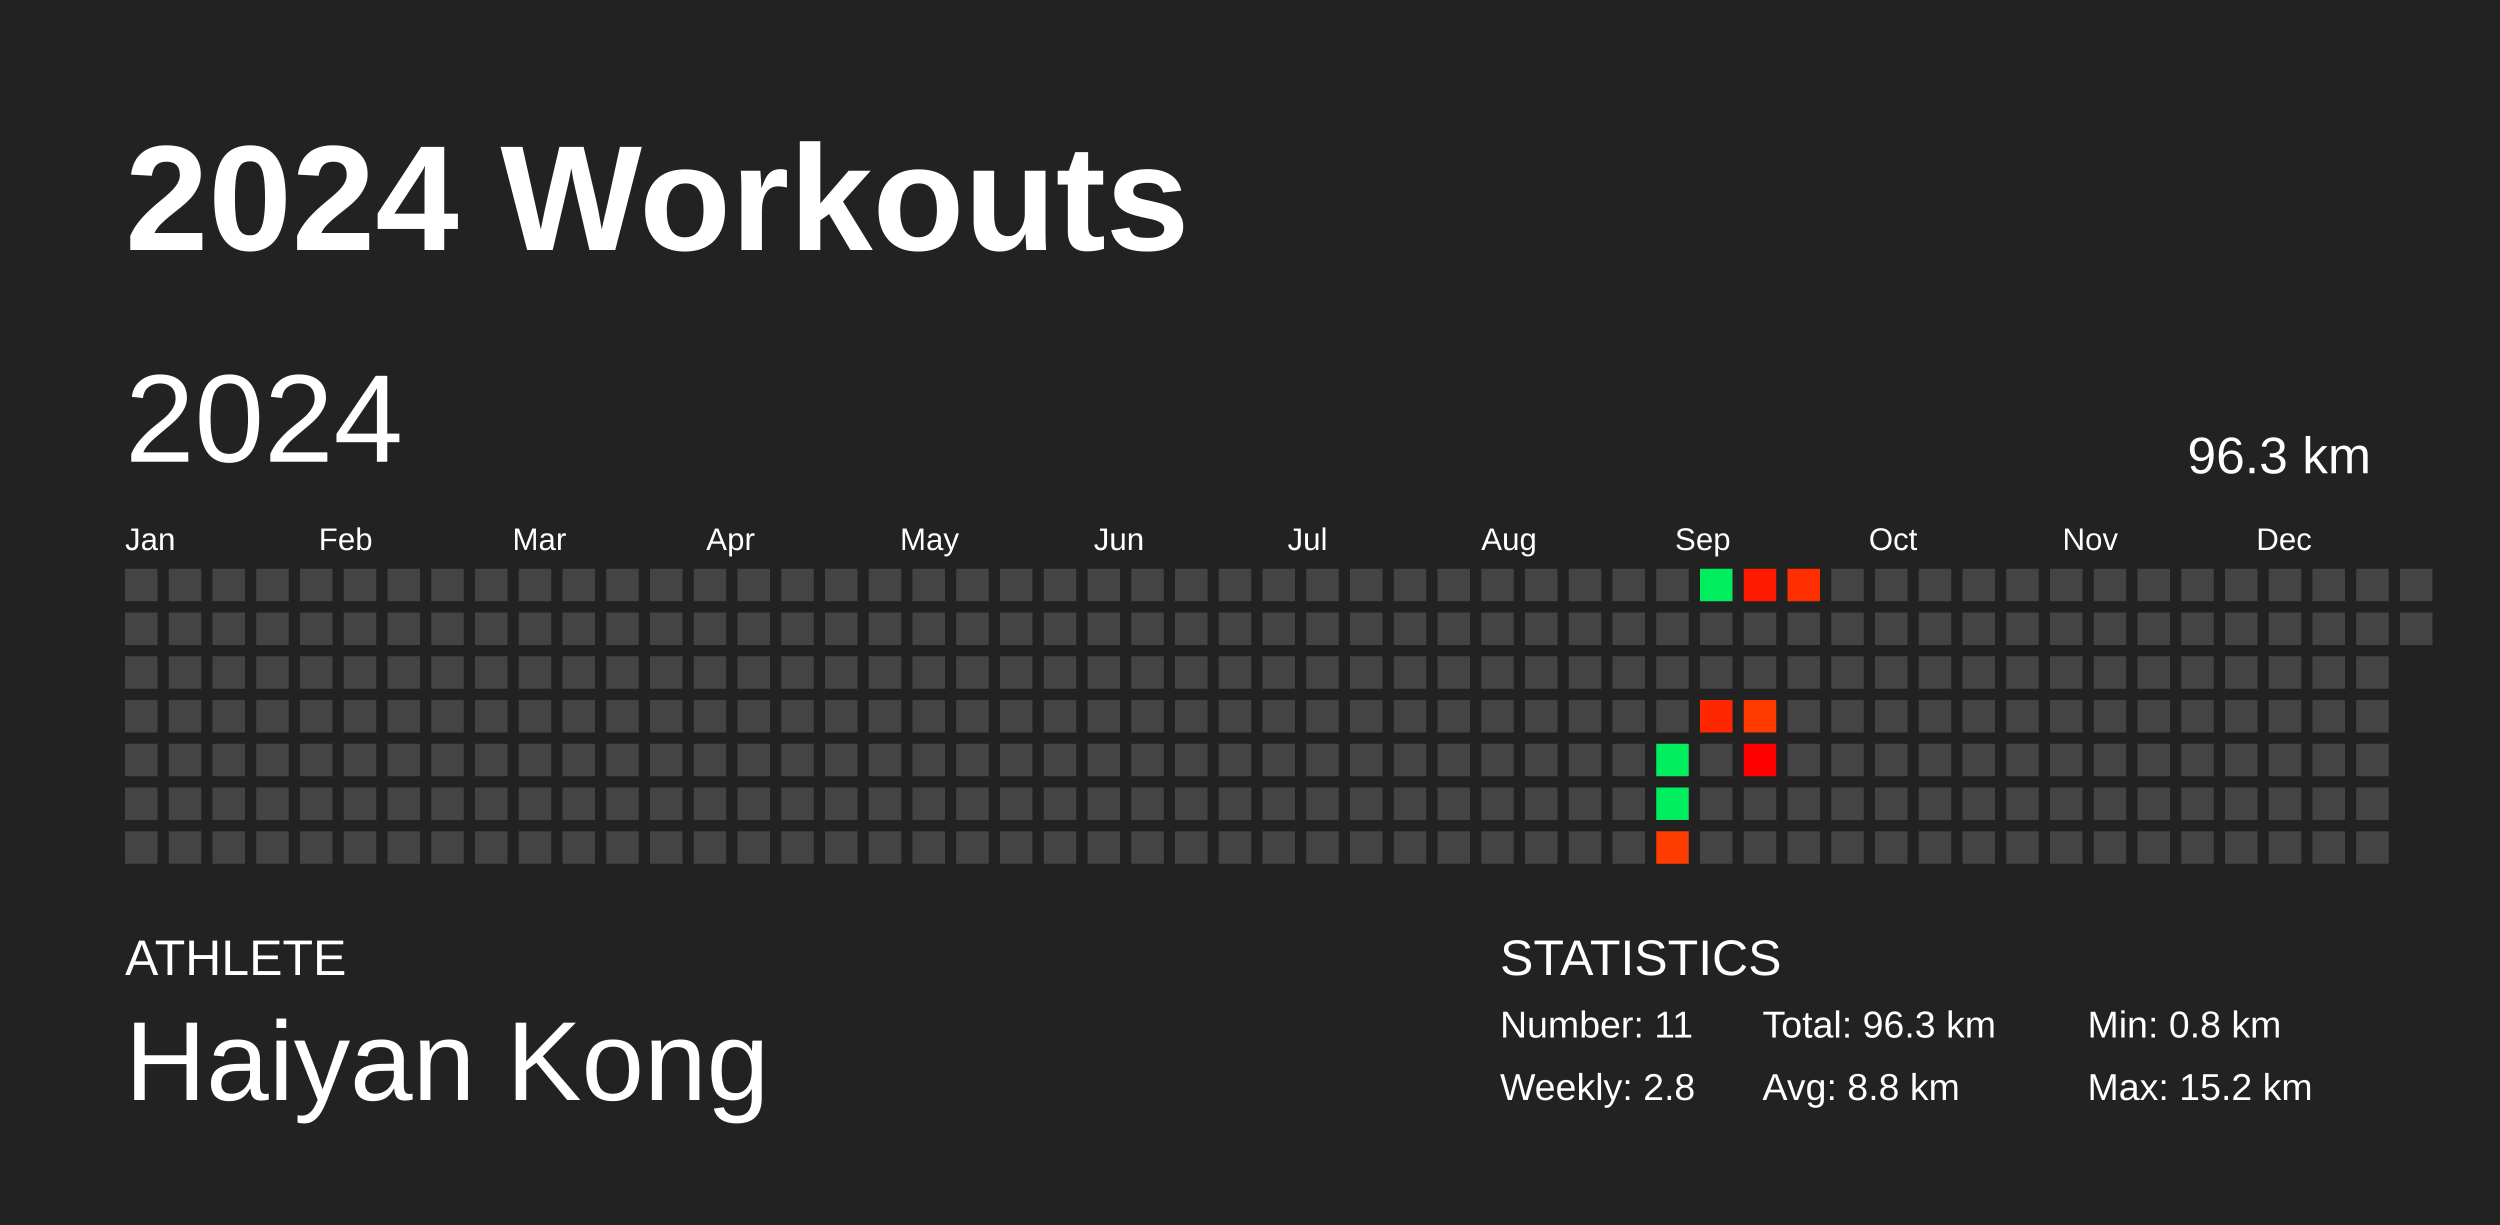
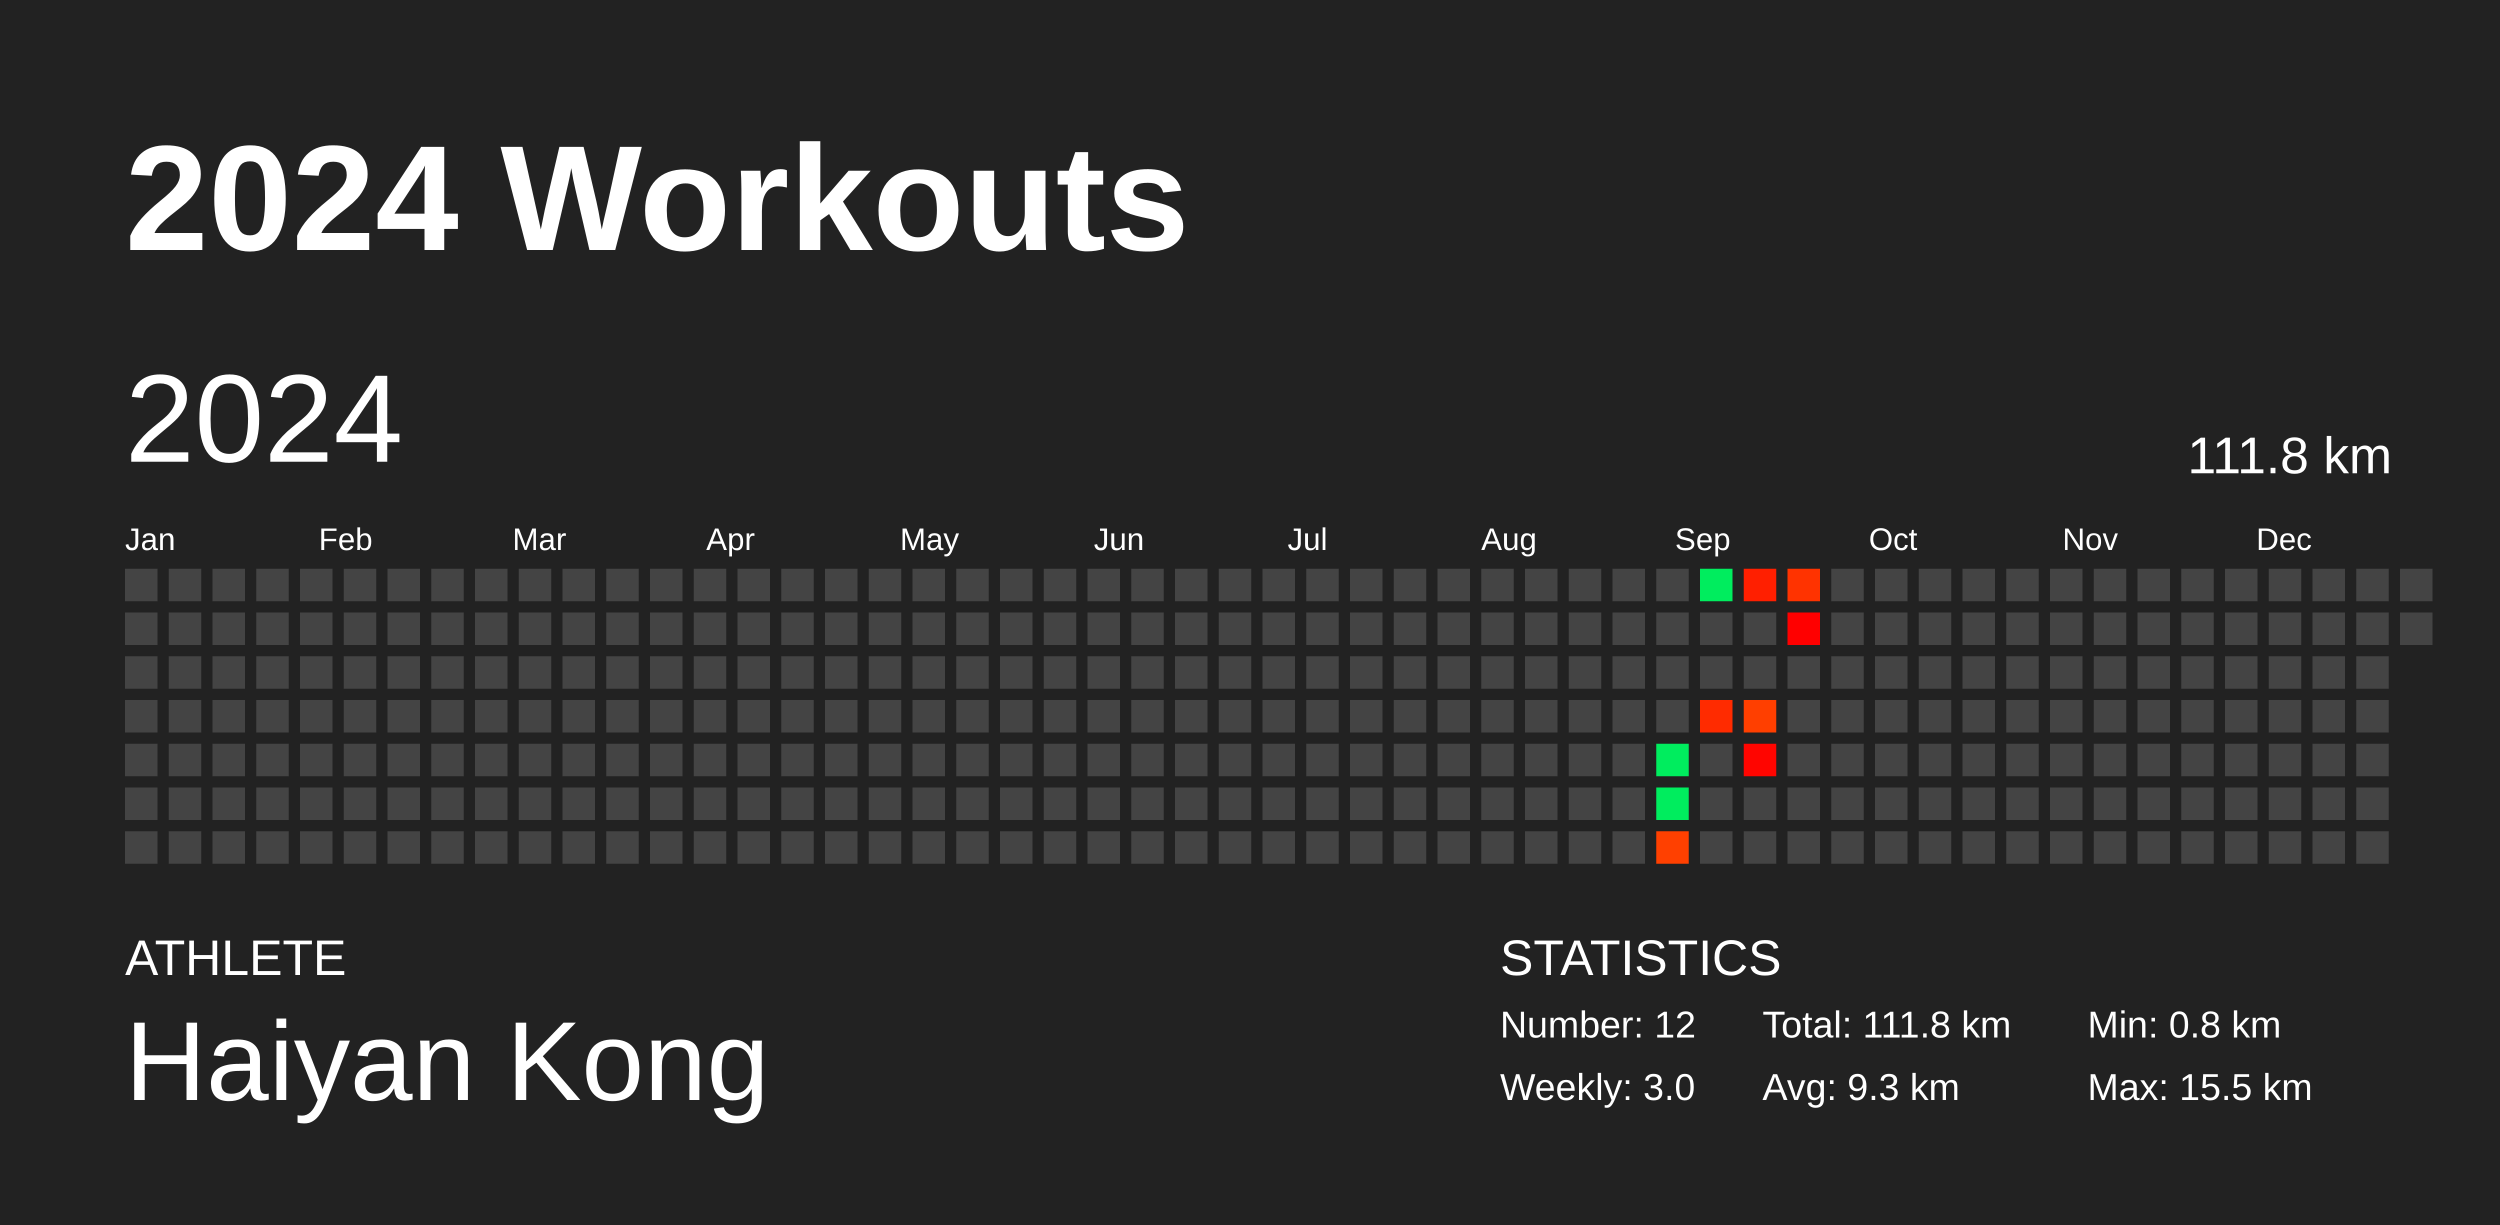
<svg xmlns="http://www.w3.org/2000/svg" baseProfile="full" height="98mm" version="1.1" viewBox="0,0,200,98" width="200mm">
  <defs />
  <rect fill="#222222" height="98" width="200" x="0" y="0" />
  <text fill="#FFFFFF" style="font-size:12px; font-family:Arial; font-weight:bold;" x="10" y="20">2024 Workouts</text>
  <text fill="#FFFFFF" style="font-size:4px; font-family:Arial" x="10" y="78">ATHLETE</text>
  <text fill="#FFFFFF" style="font-size:9px; font-family:Arial" x="10" y="88">Haiyan Kong</text>
  <text fill="#FFFFFF" style="font-size:4px; font-family:Arial" x="120" y="78">STATISTICS</text>
-   <text fill="#FFFFFF" style="font-size:3px; font-family:Arial" x="120" y="83">Number: 11</text>
-   <text fill="#FFFFFF" style="font-size:3px; font-family:Arial" x="120" y="88">Weekly: 2.8</text>
-   <text fill="#FFFFFF" style="font-size:3px; font-family:Arial" x="141" y="83">Total: 96.3 km</text>
-   <text fill="#FFFFFF" style="font-size:3px; font-family:Arial" x="141" y="88">Avg: 8.8 km</text>
+   <text fill="#FFFFFF" style="font-size:3px; font-family:Arial" x="120" y="83">Number: 12</text>
+   <text fill="#FFFFFF" style="font-size:3px; font-family:Arial" x="120" y="88">Weekly: 3.0</text>
+   <text fill="#FFFFFF" style="font-size:3px; font-family:Arial" x="141" y="83">Total: 111.8 km</text>
+   <text fill="#FFFFFF" style="font-size:3px; font-family:Arial" x="141" y="88">Avg: 9.3 km</text>
  <text fill="#FFFFFF" style="font-size:3px; font-family:Arial" x="167" y="83">Min: 0.8 km</text>
-   <text fill="#FFFFFF" style="font-size:3px; font-family:Arial" x="167" y="88">Max: 15.2 km</text>
+   <text fill="#FFFFFF" style="font-size:3px; font-family:Arial" x="167" y="88">Max: 15.5 km</text>
  <text dominant-baseline="hanging" fill="#FFFFFF" style="font-size:10.0px; font-family:Arial;" x="10" y="30">2024</text>
-   <text dominant-baseline="hanging" fill="#FFFFFF" style="font-size:4.125px; font-family:Arial;" x="175" y="35">96.3 km</text>
+   <text dominant-baseline="hanging" fill="#FFFFFF" style="font-size:4.125px; font-family:Arial;" x="175" y="35">111.8 km</text>
  <text fill="#FFFFFF" style="font-size:2.5px; font-family:Arial" x="10.0" y="44">Jan</text>
  <text fill="#FFFFFF" style="font-size:2.5px; font-family:Arial" x="25.5" y="44">Feb</text>
  <text fill="#FFFFFF" style="font-size:2.5px; font-family:Arial" x="41.0" y="44">Mar</text>
  <text fill="#FFFFFF" style="font-size:2.5px; font-family:Arial" x="56.5" y="44">Apr</text>
  <text fill="#FFFFFF" style="font-size:2.5px; font-family:Arial" x="72.0" y="44">May</text>
  <text fill="#FFFFFF" style="font-size:2.5px; font-family:Arial" x="87.5" y="44">Jun</text>
  <text fill="#FFFFFF" style="font-size:2.5px; font-family:Arial" x="103.0" y="44">Jul</text>
  <text fill="#FFFFFF" style="font-size:2.5px; font-family:Arial" x="118.5" y="44">Aug</text>
  <text fill="#FFFFFF" style="font-size:2.5px; font-family:Arial" x="134.0" y="44">Sep</text>
  <text fill="#FFFFFF" style="font-size:2.5px; font-family:Arial" x="149.5" y="44">Oct</text>
  <text fill="#FFFFFF" style="font-size:2.5px; font-family:Arial" x="165.0" y="44">Nov</text>
  <text fill="#FFFFFF" style="font-size:2.5px; font-family:Arial" x="180.5" y="44">Dec</text>
  <rect fill="#444444" height="2.6" width="2.6" x="10.0" y="45.5" />
  <rect fill="#444444" height="2.6" width="2.6" x="10.0" y="49.0" />
  <rect fill="#444444" height="2.6" width="2.6" x="10.0" y="52.5" />
  <rect fill="#444444" height="2.6" width="2.6" x="10.0" y="56.0" />
  <rect fill="#444444" height="2.6" width="2.6" x="10.0" y="59.5" />
  <rect fill="#444444" height="2.6" width="2.6" x="10.0" y="63.0" />
  <rect fill="#444444" height="2.6" width="2.6" x="10.0" y="66.5" />
  <rect fill="#444444" height="2.6" width="2.6" x="13.5" y="45.5" />
  <rect fill="#444444" height="2.6" width="2.6" x="13.5" y="49.0" />
  <rect fill="#444444" height="2.6" width="2.6" x="13.5" y="52.5" />
  <rect fill="#444444" height="2.6" width="2.6" x="13.5" y="56.0" />
  <rect fill="#444444" height="2.6" width="2.6" x="13.5" y="59.5" />
  <rect fill="#444444" height="2.6" width="2.6" x="13.5" y="63.0" />
  <rect fill="#444444" height="2.6" width="2.6" x="13.5" y="66.5" />
  <rect fill="#444444" height="2.6" width="2.6" x="17.0" y="45.5" />
  <rect fill="#444444" height="2.6" width="2.6" x="17.0" y="49.0" />
  <rect fill="#444444" height="2.6" width="2.6" x="17.0" y="52.5" />
  <rect fill="#444444" height="2.6" width="2.6" x="17.0" y="56.0" />
  <rect fill="#444444" height="2.6" width="2.6" x="17.0" y="59.5" />
  <rect fill="#444444" height="2.6" width="2.6" x="17.0" y="63.0" />
  <rect fill="#444444" height="2.6" width="2.6" x="17.0" y="66.5" />
  <rect fill="#444444" height="2.6" width="2.6" x="20.5" y="45.5" />
  <rect fill="#444444" height="2.6" width="2.6" x="20.5" y="49.0" />
  <rect fill="#444444" height="2.6" width="2.6" x="20.5" y="52.5" />
  <rect fill="#444444" height="2.6" width="2.6" x="20.5" y="56.0" />
  <rect fill="#444444" height="2.6" width="2.6" x="20.5" y="59.5" />
  <rect fill="#444444" height="2.6" width="2.6" x="20.5" y="63.0" />
  <rect fill="#444444" height="2.6" width="2.6" x="20.5" y="66.5" />
  <rect fill="#444444" height="2.6" width="2.6" x="24.0" y="45.5" />
  <rect fill="#444444" height="2.6" width="2.6" x="24.0" y="49.0" />
  <rect fill="#444444" height="2.6" width="2.6" x="24.0" y="52.5" />
  <rect fill="#444444" height="2.6" width="2.6" x="24.0" y="56.0" />
  <rect fill="#444444" height="2.6" width="2.6" x="24.0" y="59.5" />
  <rect fill="#444444" height="2.6" width="2.6" x="24.0" y="63.0" />
  <rect fill="#444444" height="2.6" width="2.6" x="24.0" y="66.5" />
  <rect fill="#444444" height="2.6" width="2.6" x="27.5" y="45.5" />
  <rect fill="#444444" height="2.6" width="2.6" x="27.5" y="49.0" />
  <rect fill="#444444" height="2.6" width="2.6" x="27.5" y="52.5" />
  <rect fill="#444444" height="2.6" width="2.6" x="27.5" y="56.0" />
  <rect fill="#444444" height="2.6" width="2.6" x="27.5" y="59.5" />
  <rect fill="#444444" height="2.6" width="2.6" x="27.5" y="63.0" />
  <rect fill="#444444" height="2.6" width="2.6" x="27.5" y="66.5" />
  <rect fill="#444444" height="2.6" width="2.6" x="31.0" y="45.5" />
  <rect fill="#444444" height="2.6" width="2.6" x="31.0" y="49.0" />
  <rect fill="#444444" height="2.6" width="2.6" x="31.0" y="52.5" />
  <rect fill="#444444" height="2.6" width="2.6" x="31.0" y="56.0" />
  <rect fill="#444444" height="2.6" width="2.6" x="31.0" y="59.5" />
  <rect fill="#444444" height="2.6" width="2.6" x="31.0" y="63.0" />
  <rect fill="#444444" height="2.6" width="2.6" x="31.0" y="66.5" />
  <rect fill="#444444" height="2.6" width="2.6" x="34.5" y="45.5" />
  <rect fill="#444444" height="2.6" width="2.6" x="34.5" y="49.0" />
  <rect fill="#444444" height="2.6" width="2.6" x="34.5" y="52.5" />
  <rect fill="#444444" height="2.6" width="2.6" x="34.5" y="56.0" />
  <rect fill="#444444" height="2.6" width="2.6" x="34.5" y="59.5" />
  <rect fill="#444444" height="2.6" width="2.6" x="34.5" y="63.0" />
  <rect fill="#444444" height="2.6" width="2.6" x="34.5" y="66.5" />
  <rect fill="#444444" height="2.6" width="2.6" x="38.0" y="45.5" />
  <rect fill="#444444" height="2.6" width="2.6" x="38.0" y="49.0" />
  <rect fill="#444444" height="2.6" width="2.6" x="38.0" y="52.5" />
  <rect fill="#444444" height="2.6" width="2.6" x="38.0" y="56.0" />
  <rect fill="#444444" height="2.6" width="2.6" x="38.0" y="59.5" />
  <rect fill="#444444" height="2.6" width="2.6" x="38.0" y="63.0" />
  <rect fill="#444444" height="2.6" width="2.6" x="38.0" y="66.5" />
  <rect fill="#444444" height="2.6" width="2.6" x="41.5" y="45.5" />
  <rect fill="#444444" height="2.6" width="2.6" x="41.5" y="49.0" />
  <rect fill="#444444" height="2.6" width="2.6" x="41.5" y="52.5" />
  <rect fill="#444444" height="2.6" width="2.6" x="41.5" y="56.0" />
  <rect fill="#444444" height="2.6" width="2.6" x="41.5" y="59.5" />
  <rect fill="#444444" height="2.6" width="2.6" x="41.5" y="63.0" />
  <rect fill="#444444" height="2.6" width="2.6" x="41.5" y="66.5" />
  <rect fill="#444444" height="2.6" width="2.6" x="45.0" y="45.5" />
  <rect fill="#444444" height="2.6" width="2.6" x="45.0" y="49.0" />
  <rect fill="#444444" height="2.6" width="2.6" x="45.0" y="52.5" />
  <rect fill="#444444" height="2.6" width="2.6" x="45.0" y="56.0" />
  <rect fill="#444444" height="2.6" width="2.6" x="45.0" y="59.5" />
  <rect fill="#444444" height="2.6" width="2.6" x="45.0" y="63.0" />
  <rect fill="#444444" height="2.6" width="2.6" x="45.0" y="66.5" />
  <rect fill="#444444" height="2.6" width="2.6" x="48.5" y="45.5" />
  <rect fill="#444444" height="2.6" width="2.6" x="48.5" y="49.0" />
  <rect fill="#444444" height="2.6" width="2.6" x="48.5" y="52.5" />
  <rect fill="#444444" height="2.6" width="2.6" x="48.5" y="56.0" />
  <rect fill="#444444" height="2.6" width="2.6" x="48.5" y="59.5" />
  <rect fill="#444444" height="2.6" width="2.6" x="48.5" y="63.0" />
  <rect fill="#444444" height="2.6" width="2.6" x="48.5" y="66.5" />
  <rect fill="#444444" height="2.6" width="2.6" x="52.0" y="45.5" />
  <rect fill="#444444" height="2.6" width="2.6" x="52.0" y="49.0" />
  <rect fill="#444444" height="2.6" width="2.6" x="52.0" y="52.5" />
  <rect fill="#444444" height="2.6" width="2.6" x="52.0" y="56.0" />
  <rect fill="#444444" height="2.6" width="2.6" x="52.0" y="59.5" />
  <rect fill="#444444" height="2.6" width="2.6" x="52.0" y="63.0" />
  <rect fill="#444444" height="2.6" width="2.6" x="52.0" y="66.5" />
  <rect fill="#444444" height="2.6" width="2.6" x="55.5" y="45.5" />
  <rect fill="#444444" height="2.6" width="2.6" x="55.5" y="49.0" />
  <rect fill="#444444" height="2.6" width="2.6" x="55.5" y="52.5" />
  <rect fill="#444444" height="2.6" width="2.6" x="55.5" y="56.0" />
  <rect fill="#444444" height="2.6" width="2.6" x="55.5" y="59.5" />
  <rect fill="#444444" height="2.6" width="2.6" x="55.5" y="63.0" />
  <rect fill="#444444" height="2.6" width="2.6" x="55.5" y="66.5" />
  <rect fill="#444444" height="2.6" width="2.6" x="59.0" y="45.5" />
  <rect fill="#444444" height="2.6" width="2.6" x="59.0" y="49.0" />
  <rect fill="#444444" height="2.6" width="2.6" x="59.0" y="52.5" />
  <rect fill="#444444" height="2.6" width="2.6" x="59.0" y="56.0" />
  <rect fill="#444444" height="2.6" width="2.6" x="59.0" y="59.5" />
  <rect fill="#444444" height="2.6" width="2.6" x="59.0" y="63.0" />
  <rect fill="#444444" height="2.6" width="2.6" x="59.0" y="66.5" />
  <rect fill="#444444" height="2.6" width="2.6" x="62.5" y="45.5" />
  <rect fill="#444444" height="2.6" width="2.6" x="62.5" y="49.0" />
  <rect fill="#444444" height="2.6" width="2.6" x="62.5" y="52.5" />
  <rect fill="#444444" height="2.6" width="2.6" x="62.5" y="56.0" />
  <rect fill="#444444" height="2.6" width="2.6" x="62.5" y="59.5" />
  <rect fill="#444444" height="2.6" width="2.6" x="62.5" y="63.0" />
  <rect fill="#444444" height="2.6" width="2.6" x="62.5" y="66.5" />
  <rect fill="#444444" height="2.6" width="2.6" x="66.0" y="45.5" />
  <rect fill="#444444" height="2.6" width="2.6" x="66.0" y="49.0" />
  <rect fill="#444444" height="2.6" width="2.6" x="66.0" y="52.5" />
  <rect fill="#444444" height="2.6" width="2.6" x="66.0" y="56.0" />
  <rect fill="#444444" height="2.6" width="2.6" x="66.0" y="59.5" />
  <rect fill="#444444" height="2.6" width="2.6" x="66.0" y="63.0" />
  <rect fill="#444444" height="2.6" width="2.6" x="66.0" y="66.5" />
  <rect fill="#444444" height="2.6" width="2.6" x="69.5" y="45.5" />
  <rect fill="#444444" height="2.6" width="2.6" x="69.5" y="49.0" />
  <rect fill="#444444" height="2.6" width="2.6" x="69.5" y="52.5" />
  <rect fill="#444444" height="2.6" width="2.6" x="69.5" y="56.0" />
  <rect fill="#444444" height="2.6" width="2.6" x="69.5" y="59.5" />
  <rect fill="#444444" height="2.6" width="2.6" x="69.5" y="63.0" />
  <rect fill="#444444" height="2.6" width="2.6" x="69.5" y="66.5" />
  <rect fill="#444444" height="2.6" width="2.6" x="73.0" y="45.5" />
  <rect fill="#444444" height="2.6" width="2.6" x="73.0" y="49.0" />
  <rect fill="#444444" height="2.6" width="2.6" x="73.0" y="52.5" />
  <rect fill="#444444" height="2.6" width="2.6" x="73.0" y="56.0" />
  <rect fill="#444444" height="2.6" width="2.6" x="73.0" y="59.5" />
  <rect fill="#444444" height="2.6" width="2.6" x="73.0" y="63.0" />
  <rect fill="#444444" height="2.6" width="2.6" x="73.0" y="66.5" />
  <rect fill="#444444" height="2.6" width="2.6" x="76.5" y="45.5" />
  <rect fill="#444444" height="2.6" width="2.6" x="76.5" y="49.0" />
  <rect fill="#444444" height="2.6" width="2.6" x="76.5" y="52.5" />
  <rect fill="#444444" height="2.6" width="2.6" x="76.5" y="56.0" />
  <rect fill="#444444" height="2.6" width="2.6" x="76.5" y="59.5" />
  <rect fill="#444444" height="2.6" width="2.6" x="76.5" y="63.0" />
  <rect fill="#444444" height="2.6" width="2.6" x="76.5" y="66.5" />
  <rect fill="#444444" height="2.6" width="2.6" x="80.0" y="45.5" />
  <rect fill="#444444" height="2.6" width="2.6" x="80.0" y="49.0" />
  <rect fill="#444444" height="2.6" width="2.6" x="80.0" y="52.5" />
  <rect fill="#444444" height="2.6" width="2.6" x="80.0" y="56.0" />
  <rect fill="#444444" height="2.6" width="2.6" x="80.0" y="59.5" />
  <rect fill="#444444" height="2.6" width="2.6" x="80.0" y="63.0" />
  <rect fill="#444444" height="2.6" width="2.6" x="80.0" y="66.5" />
  <rect fill="#444444" height="2.6" width="2.6" x="83.5" y="45.5" />
  <rect fill="#444444" height="2.6" width="2.6" x="83.5" y="49.0" />
  <rect fill="#444444" height="2.6" width="2.6" x="83.5" y="52.5" />
  <rect fill="#444444" height="2.6" width="2.6" x="83.5" y="56.0" />
  <rect fill="#444444" height="2.6" width="2.6" x="83.5" y="59.5" />
  <rect fill="#444444" height="2.6" width="2.6" x="83.5" y="63.0" />
  <rect fill="#444444" height="2.6" width="2.6" x="83.5" y="66.5" />
  <rect fill="#444444" height="2.6" width="2.6" x="87.0" y="45.5" />
  <rect fill="#444444" height="2.6" width="2.6" x="87.0" y="49.0" />
  <rect fill="#444444" height="2.6" width="2.6" x="87.0" y="52.5" />
  <rect fill="#444444" height="2.6" width="2.6" x="87.0" y="56.0" />
  <rect fill="#444444" height="2.6" width="2.6" x="87.0" y="59.5" />
  <rect fill="#444444" height="2.6" width="2.6" x="87.0" y="63.0" />
  <rect fill="#444444" height="2.6" width="2.6" x="87.0" y="66.5" />
  <rect fill="#444444" height="2.6" width="2.6" x="90.5" y="45.5" />
  <rect fill="#444444" height="2.6" width="2.6" x="90.5" y="49.0" />
  <rect fill="#444444" height="2.6" width="2.6" x="90.5" y="52.5" />
  <rect fill="#444444" height="2.6" width="2.6" x="90.5" y="56.0" />
  <rect fill="#444444" height="2.6" width="2.6" x="90.5" y="59.5" />
  <rect fill="#444444" height="2.6" width="2.6" x="90.5" y="63.0" />
  <rect fill="#444444" height="2.6" width="2.6" x="90.5" y="66.5" />
  <rect fill="#444444" height="2.6" width="2.6" x="94.0" y="45.5" />
  <rect fill="#444444" height="2.6" width="2.6" x="94.0" y="49.0" />
  <rect fill="#444444" height="2.6" width="2.6" x="94.0" y="52.5" />
  <rect fill="#444444" height="2.6" width="2.6" x="94.0" y="56.0" />
  <rect fill="#444444" height="2.6" width="2.6" x="94.0" y="59.5" />
  <rect fill="#444444" height="2.6" width="2.6" x="94.0" y="63.0" />
  <rect fill="#444444" height="2.6" width="2.6" x="94.0" y="66.5" />
  <rect fill="#444444" height="2.6" width="2.6" x="97.5" y="45.5" />
  <rect fill="#444444" height="2.6" width="2.6" x="97.5" y="49.0" />
  <rect fill="#444444" height="2.6" width="2.6" x="97.5" y="52.5" />
  <rect fill="#444444" height="2.6" width="2.6" x="97.5" y="56.0" />
  <rect fill="#444444" height="2.6" width="2.6" x="97.5" y="59.5" />
  <rect fill="#444444" height="2.6" width="2.6" x="97.5" y="63.0" />
  <rect fill="#444444" height="2.6" width="2.6" x="97.5" y="66.5" />
  <rect fill="#444444" height="2.6" width="2.6" x="101.0" y="45.5" />
  <rect fill="#444444" height="2.6" width="2.6" x="101.0" y="49.0" />
  <rect fill="#444444" height="2.6" width="2.6" x="101.0" y="52.5" />
  <rect fill="#444444" height="2.6" width="2.6" x="101.0" y="56.0" />
  <rect fill="#444444" height="2.6" width="2.6" x="101.0" y="59.5" />
  <rect fill="#444444" height="2.6" width="2.6" x="101.0" y="63.0" />
  <rect fill="#444444" height="2.6" width="2.6" x="101.0" y="66.5" />
  <rect fill="#444444" height="2.6" width="2.6" x="104.5" y="45.5" />
  <rect fill="#444444" height="2.6" width="2.6" x="104.5" y="49.0" />
  <rect fill="#444444" height="2.6" width="2.6" x="104.5" y="52.5" />
  <rect fill="#444444" height="2.6" width="2.6" x="104.5" y="56.0" />
  <rect fill="#444444" height="2.6" width="2.6" x="104.5" y="59.5" />
  <rect fill="#444444" height="2.6" width="2.6" x="104.5" y="63.0" />
  <rect fill="#444444" height="2.6" width="2.6" x="104.5" y="66.5" />
  <rect fill="#444444" height="2.6" width="2.6" x="108.0" y="45.5" />
  <rect fill="#444444" height="2.6" width="2.6" x="108.0" y="49.0" />
  <rect fill="#444444" height="2.6" width="2.6" x="108.0" y="52.5" />
  <rect fill="#444444" height="2.6" width="2.6" x="108.0" y="56.0" />
  <rect fill="#444444" height="2.6" width="2.6" x="108.0" y="59.5" />
  <rect fill="#444444" height="2.6" width="2.6" x="108.0" y="63.0" />
  <rect fill="#444444" height="2.6" width="2.6" x="108.0" y="66.5" />
  <rect fill="#444444" height="2.6" width="2.6" x="111.5" y="45.5" />
  <rect fill="#444444" height="2.6" width="2.6" x="111.5" y="49.0" />
  <rect fill="#444444" height="2.6" width="2.6" x="111.5" y="52.5" />
  <rect fill="#444444" height="2.6" width="2.6" x="111.5" y="56.0" />
  <rect fill="#444444" height="2.6" width="2.6" x="111.5" y="59.5" />
  <rect fill="#444444" height="2.6" width="2.6" x="111.5" y="63.0" />
  <rect fill="#444444" height="2.6" width="2.6" x="111.5" y="66.5" />
  <rect fill="#444444" height="2.6" width="2.6" x="115.0" y="45.5" />
  <rect fill="#444444" height="2.6" width="2.6" x="115.0" y="49.0" />
  <rect fill="#444444" height="2.6" width="2.6" x="115.0" y="52.5" />
  <rect fill="#444444" height="2.6" width="2.6" x="115.0" y="56.0" />
  <rect fill="#444444" height="2.6" width="2.6" x="115.0" y="59.5" />
  <rect fill="#444444" height="2.6" width="2.6" x="115.0" y="63.0" />
  <rect fill="#444444" height="2.6" width="2.6" x="115.0" y="66.5" />
  <rect fill="#444444" height="2.6" width="2.6" x="118.5" y="45.5" />
  <rect fill="#444444" height="2.6" width="2.6" x="118.5" y="49.0" />
  <rect fill="#444444" height="2.6" width="2.6" x="118.5" y="52.5" />
  <rect fill="#444444" height="2.6" width="2.6" x="118.5" y="56.0" />
  <rect fill="#444444" height="2.6" width="2.6" x="118.5" y="59.5" />
  <rect fill="#444444" height="2.6" width="2.6" x="118.5" y="63.0" />
  <rect fill="#444444" height="2.6" width="2.6" x="118.5" y="66.5" />
  <rect fill="#444444" height="2.6" width="2.6" x="122.0" y="45.5" />
  <rect fill="#444444" height="2.6" width="2.6" x="122.0" y="49.0" />
  <rect fill="#444444" height="2.6" width="2.6" x="122.0" y="52.5" />
  <rect fill="#444444" height="2.6" width="2.6" x="122.0" y="56.0" />
  <rect fill="#444444" height="2.6" width="2.6" x="122.0" y="59.5" />
  <rect fill="#444444" height="2.6" width="2.6" x="122.0" y="63.0" />
  <rect fill="#444444" height="2.6" width="2.6" x="122.0" y="66.5" />
  <rect fill="#444444" height="2.6" width="2.6" x="125.5" y="45.5" />
  <rect fill="#444444" height="2.6" width="2.6" x="125.5" y="49.0" />
  <rect fill="#444444" height="2.6" width="2.6" x="125.5" y="52.5" />
  <rect fill="#444444" height="2.6" width="2.6" x="125.5" y="56.0" />
  <rect fill="#444444" height="2.6" width="2.6" x="125.5" y="59.5" />
  <rect fill="#444444" height="2.6" width="2.6" x="125.5" y="63.0" />
  <rect fill="#444444" height="2.6" width="2.6" x="125.5" y="66.5" />
  <rect fill="#444444" height="2.6" width="2.6" x="129.0" y="45.5" />
  <rect fill="#444444" height="2.6" width="2.6" x="129.0" y="49.0" />
  <rect fill="#444444" height="2.6" width="2.6" x="129.0" y="52.5" />
  <rect fill="#444444" height="2.6" width="2.6" x="129.0" y="56.0" />
  <rect fill="#444444" height="2.6" width="2.6" x="129.0" y="59.5" />
  <rect fill="#444444" height="2.6" width="2.6" x="129.0" y="63.0" />
  <rect fill="#444444" height="2.6" width="2.6" x="129.0" y="66.5" />
  <rect fill="#444444" height="2.6" width="2.6" x="132.5" y="45.5" />
  <rect fill="#444444" height="2.6" width="2.6" x="132.5" y="49.0" />
  <rect fill="#444444" height="2.6" width="2.6" x="132.5" y="52.5" />
  <rect fill="#444444" height="2.6" width="2.6" x="132.5" y="56.0" />
  <rect fill="#00ed5e" height="2.6" width="2.6" x="132.5" y="59.5" />
  <rect fill="#00ed5e" height="2.6" width="2.6" x="132.5" y="63.0" />
-   <rect fill="#ff3c00" height="2.6" width="2.6" x="132.5" y="66.5" />
+   <rect fill="#ff4000" height="2.6" width="2.6" x="132.5" y="66.5" />
  <rect fill="#00ed5e" height="2.6" width="2.6" x="136.0" y="45.5" />
  <rect fill="#444444" height="2.6" width="2.6" x="136.0" y="49.0" />
  <rect fill="#444444" height="2.6" width="2.6" x="136.0" y="52.5" />
-   <rect fill="#ff2700" height="2.6" width="2.6" x="136.0" y="56.0" />
+   <rect fill="#ff2b00" height="2.6" width="2.6" x="136.0" y="56.0" />
  <rect fill="#444444" height="2.6" width="2.6" x="136.0" y="59.5" />
  <rect fill="#444444" height="2.6" width="2.6" x="136.0" y="63.0" />
  <rect fill="#444444" height="2.6" width="2.6" x="136.0" y="66.5" />
-   <rect fill="#ff1a00" height="2.6" width="2.6" x="139.5" y="45.5" />
+   <rect fill="#ff1f00" height="2.6" width="2.6" x="139.5" y="45.5" />
  <rect fill="#444444" height="2.6" width="2.6" x="139.5" y="49.0" />
  <rect fill="#444444" height="2.6" width="2.6" x="139.5" y="52.5" />
-   <rect fill="#ff3b00" height="2.6" width="2.6" x="139.5" y="56.0" />
-   <rect fill="#ff0000" height="2.6" width="2.6" x="139.5" y="59.5" />
+   <rect fill="#ff3f00" height="2.6" width="2.6" x="139.5" y="56.0" />
+   <rect fill="#ff0500" height="2.6" width="2.6" x="139.5" y="59.5" />
  <rect fill="#444444" height="2.6" width="2.6" x="139.5" y="63.0" />
  <rect fill="#444444" height="2.6" width="2.6" x="139.5" y="66.5" />
-   <rect fill="#ff2f00" height="2.6" width="2.6" x="143.0" y="45.5" />
-   <rect fill="#444444" height="2.6" width="2.6" x="143.0" y="49.0" />
+   <rect fill="#ff3300" height="2.6" width="2.6" x="143.0" y="45.5" />
+   <rect fill="#ff0000" height="2.6" width="2.6" x="143.0" y="49.0" />
  <rect fill="#444444" height="2.6" width="2.6" x="143.0" y="52.5" />
  <rect fill="#444444" height="2.6" width="2.6" x="143.0" y="56.0" />
  <rect fill="#444444" height="2.6" width="2.6" x="143.0" y="59.5" />
  <rect fill="#444444" height="2.6" width="2.6" x="143.0" y="63.0" />
  <rect fill="#444444" height="2.6" width="2.6" x="143.0" y="66.5" />
  <rect fill="#444444" height="2.6" width="2.6" x="146.5" y="45.5" />
  <rect fill="#444444" height="2.6" width="2.6" x="146.5" y="49.0" />
  <rect fill="#444444" height="2.6" width="2.6" x="146.5" y="52.5" />
  <rect fill="#444444" height="2.6" width="2.6" x="146.5" y="56.0" />
  <rect fill="#444444" height="2.6" width="2.6" x="146.5" y="59.5" />
  <rect fill="#444444" height="2.6" width="2.6" x="146.5" y="63.0" />
  <rect fill="#444444" height="2.6" width="2.6" x="146.5" y="66.5" />
  <rect fill="#444444" height="2.6" width="2.6" x="150.0" y="45.5" />
  <rect fill="#444444" height="2.6" width="2.6" x="150.0" y="49.0" />
  <rect fill="#444444" height="2.6" width="2.6" x="150.0" y="52.5" />
  <rect fill="#444444" height="2.6" width="2.6" x="150.0" y="56.0" />
  <rect fill="#444444" height="2.6" width="2.6" x="150.0" y="59.5" />
  <rect fill="#444444" height="2.6" width="2.6" x="150.0" y="63.0" />
  <rect fill="#444444" height="2.6" width="2.6" x="150.0" y="66.5" />
  <rect fill="#444444" height="2.6" width="2.6" x="153.5" y="45.5" />
  <rect fill="#444444" height="2.6" width="2.6" x="153.5" y="49.0" />
  <rect fill="#444444" height="2.6" width="2.6" x="153.5" y="52.5" />
  <rect fill="#444444" height="2.6" width="2.6" x="153.5" y="56.0" />
  <rect fill="#444444" height="2.6" width="2.6" x="153.5" y="59.5" />
  <rect fill="#444444" height="2.6" width="2.6" x="153.5" y="63.0" />
  <rect fill="#444444" height="2.6" width="2.6" x="153.5" y="66.5" />
  <rect fill="#444444" height="2.6" width="2.6" x="157.0" y="45.5" />
  <rect fill="#444444" height="2.6" width="2.6" x="157.0" y="49.0" />
  <rect fill="#444444" height="2.6" width="2.6" x="157.0" y="52.5" />
  <rect fill="#444444" height="2.6" width="2.6" x="157.0" y="56.0" />
  <rect fill="#444444" height="2.6" width="2.6" x="157.0" y="59.5" />
  <rect fill="#444444" height="2.6" width="2.6" x="157.0" y="63.0" />
  <rect fill="#444444" height="2.6" width="2.6" x="157.0" y="66.5" />
  <rect fill="#444444" height="2.6" width="2.6" x="160.5" y="45.5" />
  <rect fill="#444444" height="2.6" width="2.6" x="160.5" y="49.0" />
  <rect fill="#444444" height="2.6" width="2.6" x="160.5" y="52.5" />
  <rect fill="#444444" height="2.6" width="2.6" x="160.5" y="56.0" />
  <rect fill="#444444" height="2.6" width="2.6" x="160.5" y="59.5" />
  <rect fill="#444444" height="2.6" width="2.6" x="160.5" y="63.0" />
  <rect fill="#444444" height="2.6" width="2.6" x="160.5" y="66.5" />
  <rect fill="#444444" height="2.6" width="2.6" x="164.0" y="45.5" />
  <rect fill="#444444" height="2.6" width="2.6" x="164.0" y="49.0" />
  <rect fill="#444444" height="2.6" width="2.6" x="164.0" y="52.5" />
  <rect fill="#444444" height="2.6" width="2.6" x="164.0" y="56.0" />
  <rect fill="#444444" height="2.6" width="2.6" x="164.0" y="59.5" />
  <rect fill="#444444" height="2.6" width="2.6" x="164.0" y="63.0" />
  <rect fill="#444444" height="2.6" width="2.6" x="164.0" y="66.5" />
  <rect fill="#444444" height="2.6" width="2.6" x="167.5" y="45.5" />
  <rect fill="#444444" height="2.6" width="2.6" x="167.5" y="49.0" />
  <rect fill="#444444" height="2.6" width="2.6" x="167.5" y="52.5" />
  <rect fill="#444444" height="2.6" width="2.6" x="167.5" y="56.0" />
  <rect fill="#444444" height="2.6" width="2.6" x="167.5" y="59.5" />
  <rect fill="#444444" height="2.6" width="2.6" x="167.5" y="63.0" />
  <rect fill="#444444" height="2.6" width="2.6" x="167.5" y="66.5" />
  <rect fill="#444444" height="2.6" width="2.6" x="171.0" y="45.5" />
  <rect fill="#444444" height="2.6" width="2.6" x="171.0" y="49.0" />
  <rect fill="#444444" height="2.6" width="2.6" x="171.0" y="52.5" />
  <rect fill="#444444" height="2.6" width="2.6" x="171.0" y="56.0" />
  <rect fill="#444444" height="2.6" width="2.6" x="171.0" y="59.5" />
  <rect fill="#444444" height="2.6" width="2.6" x="171.0" y="63.0" />
  <rect fill="#444444" height="2.6" width="2.6" x="171.0" y="66.5" />
  <rect fill="#444444" height="2.6" width="2.6" x="174.5" y="45.5" />
  <rect fill="#444444" height="2.6" width="2.6" x="174.5" y="49.0" />
  <rect fill="#444444" height="2.6" width="2.6" x="174.5" y="52.5" />
  <rect fill="#444444" height="2.6" width="2.6" x="174.5" y="56.0" />
  <rect fill="#444444" height="2.6" width="2.6" x="174.5" y="59.5" />
  <rect fill="#444444" height="2.6" width="2.6" x="174.5" y="63.0" />
  <rect fill="#444444" height="2.6" width="2.6" x="174.5" y="66.5" />
  <rect fill="#444444" height="2.6" width="2.6" x="178.0" y="45.5" />
  <rect fill="#444444" height="2.6" width="2.6" x="178.0" y="49.0" />
  <rect fill="#444444" height="2.6" width="2.6" x="178.0" y="52.5" />
  <rect fill="#444444" height="2.6" width="2.6" x="178.0" y="56.0" />
  <rect fill="#444444" height="2.6" width="2.6" x="178.0" y="59.5" />
  <rect fill="#444444" height="2.6" width="2.6" x="178.0" y="63.0" />
  <rect fill="#444444" height="2.6" width="2.6" x="178.0" y="66.5" />
  <rect fill="#444444" height="2.6" width="2.6" x="181.5" y="45.5" />
  <rect fill="#444444" height="2.6" width="2.6" x="181.5" y="49.0" />
  <rect fill="#444444" height="2.6" width="2.6" x="181.5" y="52.5" />
  <rect fill="#444444" height="2.6" width="2.6" x="181.5" y="56.0" />
  <rect fill="#444444" height="2.6" width="2.6" x="181.5" y="59.5" />
  <rect fill="#444444" height="2.6" width="2.6" x="181.5" y="63.0" />
  <rect fill="#444444" height="2.6" width="2.6" x="181.5" y="66.5" />
  <rect fill="#444444" height="2.6" width="2.6" x="185.0" y="45.5" />
  <rect fill="#444444" height="2.6" width="2.6" x="185.0" y="49.0" />
  <rect fill="#444444" height="2.6" width="2.6" x="185.0" y="52.5" />
  <rect fill="#444444" height="2.6" width="2.6" x="185.0" y="56.0" />
  <rect fill="#444444" height="2.6" width="2.6" x="185.0" y="59.5" />
  <rect fill="#444444" height="2.6" width="2.6" x="185.0" y="63.0" />
  <rect fill="#444444" height="2.6" width="2.6" x="185.0" y="66.5" />
  <rect fill="#444444" height="2.6" width="2.6" x="188.5" y="45.5" />
  <rect fill="#444444" height="2.6" width="2.6" x="188.5" y="49.0" />
  <rect fill="#444444" height="2.6" width="2.6" x="188.5" y="52.5" />
  <rect fill="#444444" height="2.6" width="2.6" x="188.5" y="56.0" />
  <rect fill="#444444" height="2.6" width="2.6" x="188.5" y="59.5" />
  <rect fill="#444444" height="2.6" width="2.6" x="188.5" y="63.0" />
  <rect fill="#444444" height="2.6" width="2.6" x="188.5" y="66.5" />
  <rect fill="#444444" height="2.6" width="2.6" x="192.0" y="45.5" />
  <rect fill="#444444" height="2.6" width="2.6" x="192.0" y="49.0" />
</svg>
